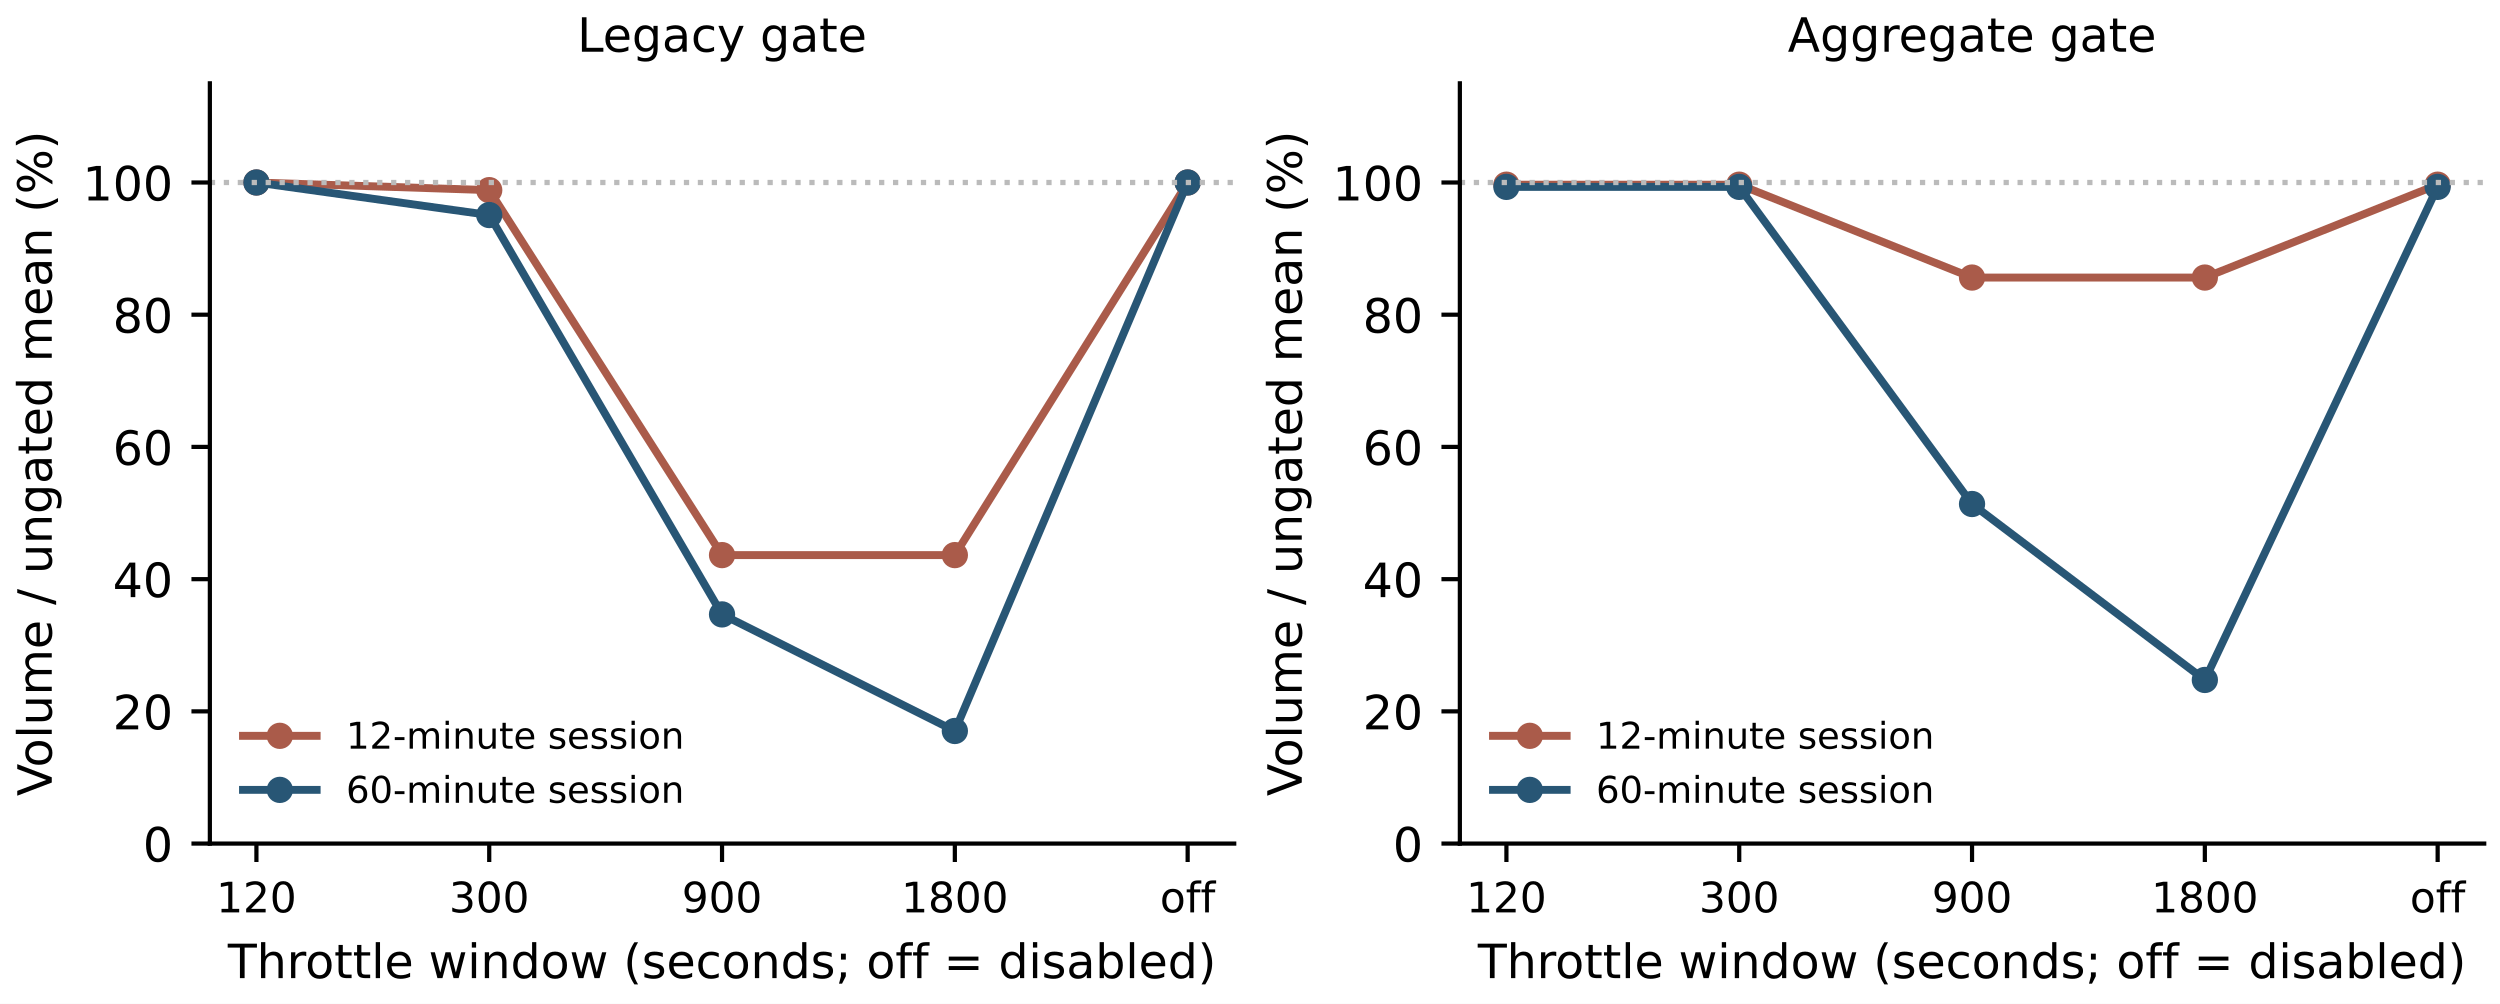
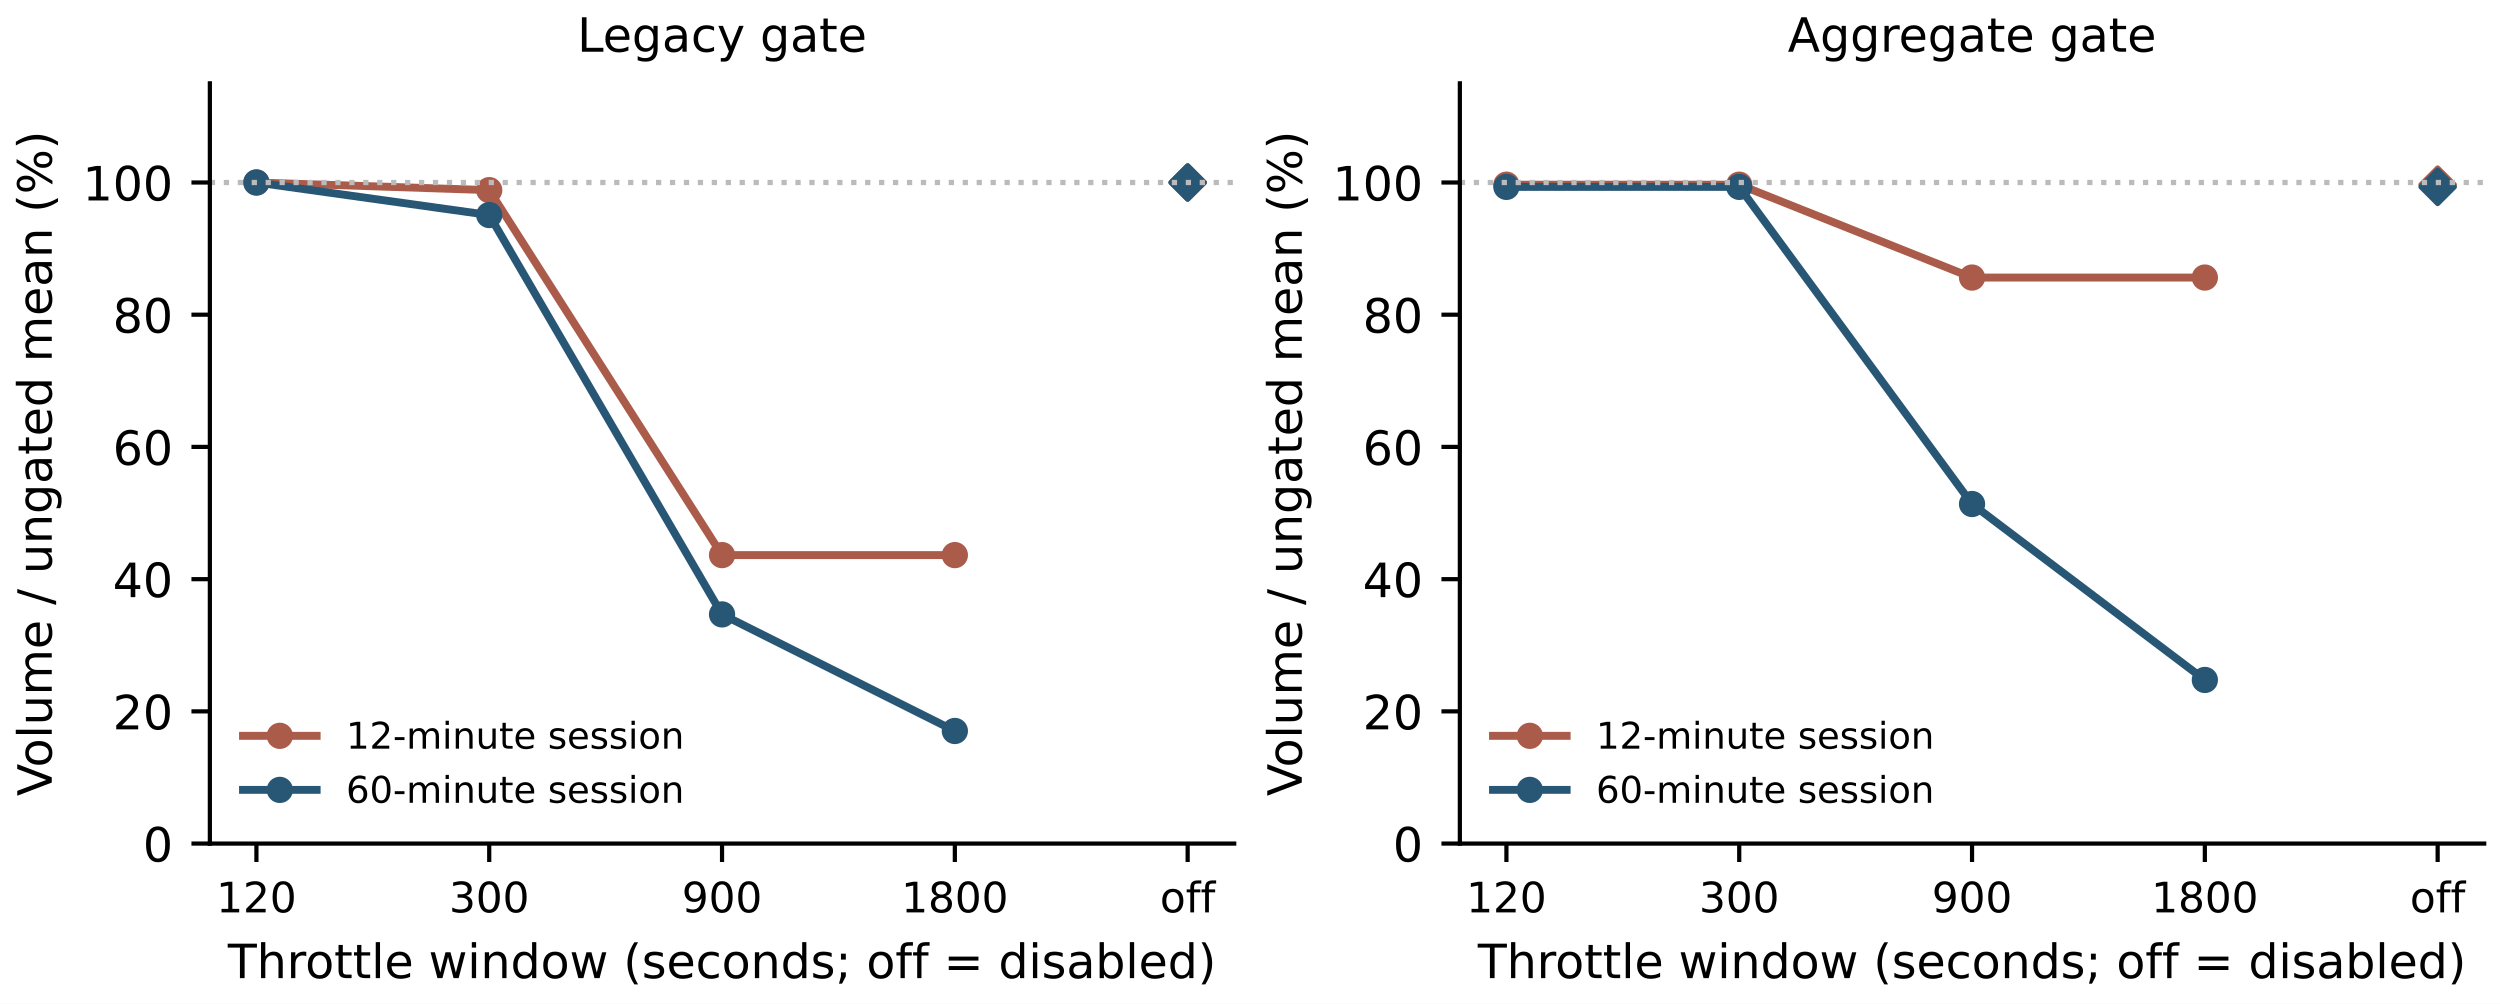
<svg xmlns="http://www.w3.org/2000/svg" xmlns:xlink="http://www.w3.org/1999/xlink" width="475.2pt" height="190.8pt" viewBox="0 0 475.2 190.8" version="1.1">
  <defs>
    <style type="text/css">*{stroke-linejoin: round; stroke-linecap: butt}</style>
  </defs>
  <g id="figure_1">
    <g id="patch_1">
      <path d="M 0 190.8 L 475.2 190.8 L 475.2 0 L 0 0 z " style="fill: #ffffff" />
    </g>
    <g id="axes_1">
      <g id="patch_2">
        <path d="M 39.889 160.347 L 234.6 160.347 L 234.6 15.839 L 39.889 15.839 z " style="fill: #ffffff" />
      </g>
+       <g id="PathCollection_1">
+         <defs>
+           <path id="m70704e3022" d="M -0 3.162 L 3.162 0 L 0 -3.162 L -3.162 -0 z " style="stroke: #aa5b4a" />
+         </defs>
+         <g clip-path="url(#p2a05500a01)">
+           <use xlink:href="#m70704e3022" x="225.749" y="34.688" style="fill: #aa5b4a; stroke: #aa5b4a" />
+         </g>
+       </g>
+       <g id="PathCollection_2">
+         <defs>
+           <path id="m6af4670e56" d="M -0 3.162 L 3.162 0 L 0 -3.162 L -3.162 -0 z " style="stroke: #285675" />
+         </defs>
+         <g clip-path="url(#p2a05500a01)">
+           <use xlink:href="#m6af4670e56" x="225.749" y="34.688" style="fill: #285675; stroke: #285675" />
+         </g>
+       </g>
      <g id="matplotlib.axis_1">
        <g id="xtick_1">
          <g id="line2d_1">
            <defs>
-               <path id="me702d3993a" d="M 0 0 L 0 3.5 " style="stroke: #000000; stroke-width: 0.8" />
+               <path id="m6a78c28ebf" d="M 0 0 L 0 3.5 " style="stroke: #000000; stroke-width: 0.8" />
            </defs>
            <g>
-               <use xlink:href="#me702d3993a" x="48.74" y="160.347" style="stroke: #000000; stroke-width: 0.8" />
+               <use xlink:href="#m6a78c28ebf" x="48.74" y="160.347" style="stroke: #000000; stroke-width: 0.8" />
            </g>
          </g>
          <g id="text_1">
            <text style="font-size: 8px; font-family: 'DejaVu Sans'; text-anchor: middle" x="48.74" y="173.426" transform="rotate(-0 48.73978 173.4257)">120</text>
          </g>
        </g>
        <g id="xtick_2">
          <g id="line2d_2">
            <g>
-               <use xlink:href="#me702d3993a" x="92.992" y="160.347" style="stroke: #000000; stroke-width: 0.8" />
+               <use xlink:href="#m6a78c28ebf" x="92.992" y="160.347" style="stroke: #000000; stroke-width: 0.8" />
            </g>
          </g>
          <g id="text_2">
            <text style="font-size: 8px; font-family: 'DejaVu Sans'; text-anchor: middle" x="92.992" y="173.426" transform="rotate(-0 92.99215 173.4257)">300</text>
          </g>
        </g>
        <g id="xtick_3">
          <g id="line2d_3">
            <g>
-               <use xlink:href="#me702d3993a" x="137.245" y="160.347" style="stroke: #000000; stroke-width: 0.8" />
+               <use xlink:href="#m6a78c28ebf" x="137.245" y="160.347" style="stroke: #000000; stroke-width: 0.8" />
            </g>
          </g>
          <g id="text_3">
            <text style="font-size: 8px; font-family: 'DejaVu Sans'; text-anchor: middle" x="137.245" y="173.426" transform="rotate(-0 137.2445 173.4257)">900</text>
          </g>
        </g>
        <g id="xtick_4">
          <g id="line2d_4">
            <g>
-               <use xlink:href="#me702d3993a" x="181.497" y="160.347" style="stroke: #000000; stroke-width: 0.8" />
+               <use xlink:href="#m6a78c28ebf" x="181.497" y="160.347" style="stroke: #000000; stroke-width: 0.8" />
            </g>
          </g>
          <g id="text_4">
            <text style="font-size: 8px; font-family: 'DejaVu Sans'; text-anchor: middle" x="181.497" y="173.426" transform="rotate(-0 181.4969 173.4257)">1800</text>
          </g>
        </g>
        <g id="xtick_5">
          <g id="line2d_5">
            <g>
-               <use xlink:href="#me702d3993a" x="225.749" y="160.347" style="stroke: #000000; stroke-width: 0.8" />
+               <use xlink:href="#m6a78c28ebf" x="225.749" y="160.347" style="stroke: #000000; stroke-width: 0.8" />
            </g>
          </g>
          <g id="text_5">
            <text style="font-size: 8px; font-family: 'DejaVu Sans'; text-anchor: middle" x="225.749" y="173.426" transform="rotate(-0 225.7493 173.4257)">off</text>
          </g>
        </g>
        <g id="text_6">
          <text style="font-size: 9px; font-family: 'DejaVu Sans'; text-anchor: middle" x="137.245" y="185.928" transform="rotate(-0 137.2445 185.928)">Throttle window (seconds; off = disabled)</text>
        </g>
      </g>
      <g id="matplotlib.axis_2">
        <g id="ytick_1">
          <g id="line2d_6">
            <defs>
-               <path id="me6138e9224" d="M 0 0 L -3.5 0 " style="stroke: #000000; stroke-width: 0.8" />
+               <path id="md7e315d5f9" d="M 0 0 L -3.5 0 " style="stroke: #000000; stroke-width: 0.8" />
            </defs>
            <g>
-               <use xlink:href="#me6138e9224" x="39.889" y="160.347" style="stroke: #000000; stroke-width: 0.8" />
+               <use xlink:href="#md7e315d5f9" x="39.889" y="160.347" style="stroke: #000000; stroke-width: 0.8" />
            </g>
          </g>
          <g id="text_7">
            <text style="font-size: 9px; font-family: 'DejaVu Sans'; text-anchor: end" x="32.889" y="163.766" transform="rotate(-0 32.8893 163.7662)">0</text>
          </g>
        </g>
        <g id="ytick_2">
          <g id="line2d_7">
            <g>
-               <use xlink:href="#me6138e9224" x="39.889" y="135.215" style="stroke: #000000; stroke-width: 0.8" />
+               <use xlink:href="#md7e315d5f9" x="39.889" y="135.215" style="stroke: #000000; stroke-width: 0.8" />
            </g>
          </g>
          <g id="text_8">
            <text style="font-size: 9px; font-family: 'DejaVu Sans'; text-anchor: end" x="32.889" y="138.634" transform="rotate(-0 32.8893 138.6344)">20</text>
          </g>
        </g>
        <g id="ytick_3">
          <g id="line2d_8">
            <g>
-               <use xlink:href="#me6138e9224" x="39.889" y="110.083" style="stroke: #000000; stroke-width: 0.8" />
+               <use xlink:href="#md7e315d5f9" x="39.889" y="110.083" style="stroke: #000000; stroke-width: 0.8" />
            </g>
          </g>
          <g id="text_9">
            <text style="font-size: 9px; font-family: 'DejaVu Sans'; text-anchor: end" x="32.889" y="113.503" transform="rotate(-0 32.8893 113.5026)">40</text>
          </g>
        </g>
        <g id="ytick_4">
          <g id="line2d_9">
            <g>
-               <use xlink:href="#me6138e9224" x="39.889" y="84.951" style="stroke: #000000; stroke-width: 0.8" />
+               <use xlink:href="#md7e315d5f9" x="39.889" y="84.951" style="stroke: #000000; stroke-width: 0.8" />
            </g>
          </g>
          <g id="text_10">
            <text style="font-size: 9px; font-family: 'DejaVu Sans'; text-anchor: end" x="32.889" y="88.371" transform="rotate(-0 32.8893 88.37071)">60</text>
          </g>
        </g>
        <g id="ytick_5">
          <g id="line2d_10">
            <g>
-               <use xlink:href="#me6138e9224" x="39.889" y="59.82" style="stroke: #000000; stroke-width: 0.8" />
+               <use xlink:href="#md7e315d5f9" x="39.889" y="59.82" style="stroke: #000000; stroke-width: 0.8" />
            </g>
          </g>
          <g id="text_11">
            <text style="font-size: 9px; font-family: 'DejaVu Sans'; text-anchor: end" x="32.889" y="63.239" transform="rotate(-0 32.8893 63.23886)">80</text>
          </g>
        </g>
        <g id="ytick_6">
          <g id="line2d_11">
            <g>
-               <use xlink:href="#me6138e9224" x="39.889" y="34.688" style="stroke: #000000; stroke-width: 0.8" />
+               <use xlink:href="#md7e315d5f9" x="39.889" y="34.688" style="stroke: #000000; stroke-width: 0.8" />
            </g>
          </g>
          <g id="text_12">
            <text style="font-size: 9px; font-family: 'DejaVu Sans'; text-anchor: end" x="32.889" y="38.107" transform="rotate(-0 32.8893 38.10701)">100</text>
          </g>
        </g>
        <g id="text_13">
          <text style="font-size: 9px; font-family: 'DejaVu Sans'; text-anchor: middle" x="9.839" y="88.093" transform="rotate(-90 9.838834 88.09289)">Volume / ungated mean (%)</text>
        </g>
      </g>
      <g id="line2d_12">
-         <path d="M 48.74 34.688 L 92.992 36.142 L 137.245 105.514 L 181.497 105.514 L 225.749 34.688 " clip-path="url(#p7f02f29b59)" style="fill: none; stroke: #aa5b4a; stroke-width: 1.5; stroke-linecap: square" />
+         <path d="M 48.74 34.688 L 92.992 36.142 L 137.245 105.514 L 181.497 105.514 " clip-path="url(#p2a05500a01)" style="fill: none; stroke: #aa5b4a; stroke-width: 1.5; stroke-linecap: square" />
        <defs>
-           <path id="m2bc9d92d30" d="M 0 2 C 0.53 2 1.039 1.789 1.414 1.414 C 1.789 1.039 2 0.53 2 0 C 2 -0.53 1.789 -1.039 1.414 -1.414 C 1.039 -1.789 0.53 -2 0 -2 C -0.53 -2 -1.039 -1.789 -1.414 -1.414 C -1.789 -1.039 -2 -0.53 -2 0 C -2 0.53 -1.789 1.039 -1.414 1.414 C -1.039 1.789 -0.53 2 0 2 z " style="stroke: #aa5b4a" />
+           <path id="m37b52ae103" d="M 0 2 C 0.53 2 1.039 1.789 1.414 1.414 C 1.789 1.039 2 0.53 2 0 C 2 -0.53 1.789 -1.039 1.414 -1.414 C 1.039 -1.789 0.53 -2 0 -2 C -0.53 -2 -1.039 -1.789 -1.414 -1.414 C -1.789 -1.039 -2 -0.53 -2 0 C -2 0.53 -1.789 1.039 -1.414 1.414 C -1.039 1.789 -0.53 2 0 2 z " style="stroke: #aa5b4a" />
        </defs>
-         <g clip-path="url(#p7f02f29b59)">
-           <use xlink:href="#m2bc9d92d30" x="48.74" y="34.688" style="fill: #aa5b4a; stroke: #aa5b4a" />
-           <use xlink:href="#m2bc9d92d30" x="92.992" y="36.142" style="fill: #aa5b4a; stroke: #aa5b4a" />
-           <use xlink:href="#m2bc9d92d30" x="137.245" y="105.514" style="fill: #aa5b4a; stroke: #aa5b4a" />
-           <use xlink:href="#m2bc9d92d30" x="181.497" y="105.514" style="fill: #aa5b4a; stroke: #aa5b4a" />
-           <use xlink:href="#m2bc9d92d30" x="225.749" y="34.688" style="fill: #aa5b4a; stroke: #aa5b4a" />
+         <g clip-path="url(#p2a05500a01)">
+           <use xlink:href="#m37b52ae103" x="48.74" y="34.688" style="fill: #aa5b4a; stroke: #aa5b4a" />
+           <use xlink:href="#m37b52ae103" x="92.992" y="36.142" style="fill: #aa5b4a; stroke: #aa5b4a" />
+           <use xlink:href="#m37b52ae103" x="137.245" y="105.514" style="fill: #aa5b4a; stroke: #aa5b4a" />
+           <use xlink:href="#m37b52ae103" x="181.497" y="105.514" style="fill: #aa5b4a; stroke: #aa5b4a" />
        </g>
      </g>
      <g id="line2d_13">
-         <path d="M 48.74 34.688 L 92.992 40.875 L 137.245 116.788 L 181.497 138.944 L 225.749 34.688 " clip-path="url(#p7f02f29b59)" style="fill: none; stroke: #285675; stroke-width: 1.5; stroke-linecap: square" />
+         <path d="M 48.74 34.688 L 92.992 40.875 L 137.245 116.788 L 181.497 138.944 " clip-path="url(#p2a05500a01)" style="fill: none; stroke: #285675; stroke-width: 1.5; stroke-linecap: square" />
        <defs>
-           <path id="m5bad78faff" d="M 0 2 C 0.53 2 1.039 1.789 1.414 1.414 C 1.789 1.039 2 0.53 2 0 C 2 -0.53 1.789 -1.039 1.414 -1.414 C 1.039 -1.789 0.53 -2 0 -2 C -0.53 -2 -1.039 -1.789 -1.414 -1.414 C -1.789 -1.039 -2 -0.53 -2 0 C -2 0.53 -1.789 1.039 -1.414 1.414 C -1.039 1.789 -0.53 2 0 2 z " style="stroke: #285675" />
+           <path id="mbeaf550b1c" d="M 0 2 C 0.53 2 1.039 1.789 1.414 1.414 C 1.789 1.039 2 0.53 2 0 C 2 -0.53 1.789 -1.039 1.414 -1.414 C 1.039 -1.789 0.53 -2 0 -2 C -0.53 -2 -1.039 -1.789 -1.414 -1.414 C -1.789 -1.039 -2 -0.53 -2 0 C -2 0.53 -1.789 1.039 -1.414 1.414 C -1.039 1.789 -0.53 2 0 2 z " style="stroke: #285675" />
        </defs>
-         <g clip-path="url(#p7f02f29b59)">
-           <use xlink:href="#m5bad78faff" x="48.74" y="34.688" style="fill: #285675; stroke: #285675" />
-           <use xlink:href="#m5bad78faff" x="92.992" y="40.875" style="fill: #285675; stroke: #285675" />
-           <use xlink:href="#m5bad78faff" x="137.245" y="116.788" style="fill: #285675; stroke: #285675" />
-           <use xlink:href="#m5bad78faff" x="181.497" y="138.944" style="fill: #285675; stroke: #285675" />
-           <use xlink:href="#m5bad78faff" x="225.749" y="34.688" style="fill: #285675; stroke: #285675" />
+         <g clip-path="url(#p2a05500a01)">
+           <use xlink:href="#mbeaf550b1c" x="48.74" y="34.688" style="fill: #285675; stroke: #285675" />
+           <use xlink:href="#mbeaf550b1c" x="92.992" y="40.875" style="fill: #285675; stroke: #285675" />
+           <use xlink:href="#mbeaf550b1c" x="137.245" y="116.788" style="fill: #285675; stroke: #285675" />
+           <use xlink:href="#mbeaf550b1c" x="181.497" y="138.944" style="fill: #285675; stroke: #285675" />
        </g>
      </g>
      <g id="line2d_14">
-         <path d="M 39.889 34.688 L 234.6 34.688 " clip-path="url(#p7f02f29b59)" style="fill: none; stroke-dasharray: 1,1.65; stroke-dashoffset: 0; stroke: #bbbbbb" />
+         <path d="M 39.889 34.688 L 234.6 34.688 " clip-path="url(#p2a05500a01)" style="fill: none; stroke-dasharray: 1,1.65; stroke-dashoffset: 0; stroke: #bbbbbb" />
      </g>
      <g id="patch_3">
        <path d="M 39.889 160.347 L 39.889 15.839 " style="fill: none; stroke: #000000; stroke-width: 0.8; stroke-linejoin: miter; stroke-linecap: square" />
      </g>
      <g id="patch_4">
        <path d="M 39.889 160.347 L 234.6 160.347 " style="fill: none; stroke: #000000; stroke-width: 0.8; stroke-linejoin: miter; stroke-linecap: square" />
      </g>
      <g id="text_14">
        <text style="font-size: 9px; font-family: 'DejaVu Sans'; text-anchor: middle" x="137.245" y="9.839" transform="rotate(-0 137.2445 9.838834)">Legacy gate</text>
      </g>
      <g id="legend_1">
        <g id="line2d_15">
          <path d="M 46.189 139.866 L 53.189 139.866 L 60.189 139.866 " style="fill: none; stroke: #aa5b4a; stroke-width: 1.5; stroke-linecap: square" />
          <g>
-             <use xlink:href="#m2bc9d92d30" x="53.189" y="139.866" style="fill: #aa5b4a; stroke: #aa5b4a" />
+             <use xlink:href="#m37b52ae103" x="53.189" y="139.866" style="fill: #aa5b4a; stroke: #aa5b4a" />
          </g>
        </g>
        <g id="text_15">
          <text style="font-size: 7px; font-family: 'DejaVu Sans'; text-anchor: start" x="65.789" y="142.316" transform="rotate(-0 65.7893 142.3165)">12-minute session</text>
        </g>
        <g id="line2d_16">
          <path d="M 46.189 150.141 L 53.189 150.141 L 60.189 150.141 " style="fill: none; stroke: #285675; stroke-width: 1.5; stroke-linecap: square" />
          <g>
-             <use xlink:href="#m5bad78faff" x="53.189" y="150.141" style="fill: #285675; stroke: #285675" />
+             <use xlink:href="#mbeaf550b1c" x="53.189" y="150.141" style="fill: #285675; stroke: #285675" />
          </g>
        </g>
        <g id="text_16">
          <text style="font-size: 7px; font-family: 'DejaVu Sans'; text-anchor: start" x="65.789" y="152.591" transform="rotate(-0 65.7893 152.5912)">60-minute session</text>
        </g>
      </g>
    </g>
    <g id="axes_2">
      <g id="patch_5">
        <path d="M 277.489 160.347 L 472.2 160.347 L 472.2 15.839 L 277.489 15.839 z " style="fill: #ffffff" />
      </g>
+       <g id="PathCollection_3">
+         <g clip-path="url(#p7f4ff2da75)">
+           <use xlink:href="#m70704e3022" x="463.349" y="35.103" style="fill: #aa5b4a; stroke: #aa5b4a" />
+         </g>
+       </g>
+       <g id="PathCollection_4">
+         <g clip-path="url(#p7f4ff2da75)">
+           <use xlink:href="#m6af4670e56" x="463.349" y="35.524" style="fill: #285675; stroke: #285675" />
+         </g>
+       </g>
      <g id="matplotlib.axis_3">
        <g id="xtick_6">
          <g id="line2d_17">
            <g>
-               <use xlink:href="#me702d3993a" x="286.34" y="160.347" style="stroke: #000000; stroke-width: 0.8" />
+               <use xlink:href="#m6a78c28ebf" x="286.34" y="160.347" style="stroke: #000000; stroke-width: 0.8" />
            </g>
          </g>
          <g id="text_17">
            <text style="font-size: 8px; font-family: 'DejaVu Sans'; text-anchor: middle" x="286.34" y="173.426" transform="rotate(-0 286.3398 173.4257)">120</text>
          </g>
        </g>
        <g id="xtick_7">
          <g id="line2d_18">
            <g>
-               <use xlink:href="#me702d3993a" x="330.592" y="160.347" style="stroke: #000000; stroke-width: 0.8" />
+               <use xlink:href="#m6a78c28ebf" x="330.592" y="160.347" style="stroke: #000000; stroke-width: 0.8" />
            </g>
          </g>
          <g id="text_18">
            <text style="font-size: 8px; font-family: 'DejaVu Sans'; text-anchor: middle" x="330.592" y="173.426" transform="rotate(-0 330.5922 173.4257)">300</text>
          </g>
        </g>
        <g id="xtick_8">
          <g id="line2d_19">
            <g>
-               <use xlink:href="#me702d3993a" x="374.845" y="160.347" style="stroke: #000000; stroke-width: 0.8" />
+               <use xlink:href="#m6a78c28ebf" x="374.845" y="160.347" style="stroke: #000000; stroke-width: 0.8" />
            </g>
          </g>
          <g id="text_19">
            <text style="font-size: 8px; font-family: 'DejaVu Sans'; text-anchor: middle" x="374.845" y="173.426" transform="rotate(-0 374.8445 173.4257)">900</text>
          </g>
        </g>
        <g id="xtick_9">
          <g id="line2d_20">
            <g>
-               <use xlink:href="#me702d3993a" x="419.097" y="160.347" style="stroke: #000000; stroke-width: 0.8" />
+               <use xlink:href="#m6a78c28ebf" x="419.097" y="160.347" style="stroke: #000000; stroke-width: 0.8" />
            </g>
          </g>
          <g id="text_20">
            <text style="font-size: 8px; font-family: 'DejaVu Sans'; text-anchor: middle" x="419.097" y="173.426" transform="rotate(-0 419.0969 173.4257)">1800</text>
          </g>
        </g>
        <g id="xtick_10">
          <g id="line2d_21">
            <g>
-               <use xlink:href="#me702d3993a" x="463.349" y="160.347" style="stroke: #000000; stroke-width: 0.8" />
+               <use xlink:href="#m6a78c28ebf" x="463.349" y="160.347" style="stroke: #000000; stroke-width: 0.8" />
            </g>
          </g>
          <g id="text_21">
            <text style="font-size: 8px; font-family: 'DejaVu Sans'; text-anchor: middle" x="463.349" y="173.426" transform="rotate(-0 463.3493 173.4257)">off</text>
          </g>
        </g>
        <g id="text_22">
          <text style="font-size: 9px; font-family: 'DejaVu Sans'; text-anchor: middle" x="374.845" y="185.928" transform="rotate(-0 374.8445 185.928)">Throttle window (seconds; off = disabled)</text>
        </g>
      </g>
      <g id="matplotlib.axis_4">
        <g id="ytick_7">
          <g id="line2d_22">
            <g>
-               <use xlink:href="#me6138e9224" x="277.489" y="160.347" style="stroke: #000000; stroke-width: 0.8" />
+               <use xlink:href="#md7e315d5f9" x="277.489" y="160.347" style="stroke: #000000; stroke-width: 0.8" />
            </g>
          </g>
          <g id="text_23">
            <text style="font-size: 9px; font-family: 'DejaVu Sans'; text-anchor: end" x="270.489" y="163.766" transform="rotate(-0 270.4893 163.7662)">0</text>
          </g>
        </g>
        <g id="ytick_8">
          <g id="line2d_23">
            <g>
-               <use xlink:href="#me6138e9224" x="277.489" y="135.215" style="stroke: #000000; stroke-width: 0.8" />
+               <use xlink:href="#md7e315d5f9" x="277.489" y="135.215" style="stroke: #000000; stroke-width: 0.8" />
            </g>
          </g>
          <g id="text_24">
            <text style="font-size: 9px; font-family: 'DejaVu Sans'; text-anchor: end" x="270.489" y="138.634" transform="rotate(-0 270.4893 138.6344)">20</text>
          </g>
        </g>
        <g id="ytick_9">
          <g id="line2d_24">
            <g>
-               <use xlink:href="#me6138e9224" x="277.489" y="110.083" style="stroke: #000000; stroke-width: 0.8" />
+               <use xlink:href="#md7e315d5f9" x="277.489" y="110.083" style="stroke: #000000; stroke-width: 0.8" />
            </g>
          </g>
          <g id="text_25">
            <text style="font-size: 9px; font-family: 'DejaVu Sans'; text-anchor: end" x="270.489" y="113.503" transform="rotate(-0 270.4893 113.5026)">40</text>
          </g>
        </g>
        <g id="ytick_10">
          <g id="line2d_25">
            <g>
-               <use xlink:href="#me6138e9224" x="277.489" y="84.951" style="stroke: #000000; stroke-width: 0.8" />
+               <use xlink:href="#md7e315d5f9" x="277.489" y="84.951" style="stroke: #000000; stroke-width: 0.8" />
            </g>
          </g>
          <g id="text_26">
            <text style="font-size: 9px; font-family: 'DejaVu Sans'; text-anchor: end" x="270.489" y="88.371" transform="rotate(-0 270.4893 88.37071)">60</text>
          </g>
        </g>
        <g id="ytick_11">
          <g id="line2d_26">
            <g>
-               <use xlink:href="#me6138e9224" x="277.489" y="59.82" style="stroke: #000000; stroke-width: 0.8" />
+               <use xlink:href="#md7e315d5f9" x="277.489" y="59.82" style="stroke: #000000; stroke-width: 0.8" />
            </g>
          </g>
          <g id="text_27">
            <text style="font-size: 9px; font-family: 'DejaVu Sans'; text-anchor: end" x="270.489" y="63.239" transform="rotate(-0 270.4893 63.23886)">80</text>
          </g>
        </g>
        <g id="ytick_12">
          <g id="line2d_27">
            <g>
-               <use xlink:href="#me6138e9224" x="277.489" y="34.688" style="stroke: #000000; stroke-width: 0.8" />
+               <use xlink:href="#md7e315d5f9" x="277.489" y="34.688" style="stroke: #000000; stroke-width: 0.8" />
            </g>
          </g>
          <g id="text_28">
            <text style="font-size: 9px; font-family: 'DejaVu Sans'; text-anchor: end" x="270.489" y="38.107" transform="rotate(-0 270.4893 38.10701)">100</text>
          </g>
        </g>
        <g id="text_29">
          <text style="font-size: 9px; font-family: 'DejaVu Sans'; text-anchor: middle" x="247.439" y="88.093" transform="rotate(-90 247.4388 88.09289)">Volume / ungated mean (%)</text>
        </g>
      </g>
      <g id="line2d_28">
-         <path d="M 286.34 35.103 L 330.592 35.103 L 374.845 52.758 L 419.097 52.758 L 463.349 35.103 " clip-path="url(#p771607d4f7)" style="fill: none; stroke: #aa5b4a; stroke-width: 1.5; stroke-linecap: square" />
-         <g clip-path="url(#p771607d4f7)">
-           <use xlink:href="#m2bc9d92d30" x="286.34" y="35.103" style="fill: #aa5b4a; stroke: #aa5b4a" />
-           <use xlink:href="#m2bc9d92d30" x="330.592" y="35.103" style="fill: #aa5b4a; stroke: #aa5b4a" />
-           <use xlink:href="#m2bc9d92d30" x="374.845" y="52.758" style="fill: #aa5b4a; stroke: #aa5b4a" />
-           <use xlink:href="#m2bc9d92d30" x="419.097" y="52.758" style="fill: #aa5b4a; stroke: #aa5b4a" />
-           <use xlink:href="#m2bc9d92d30" x="463.349" y="35.103" style="fill: #aa5b4a; stroke: #aa5b4a" />
+         <path d="M 286.34 35.103 L 330.592 35.103 L 374.845 52.758 L 419.097 52.758 " clip-path="url(#p7f4ff2da75)" style="fill: none; stroke: #aa5b4a; stroke-width: 1.5; stroke-linecap: square" />
+         <g clip-path="url(#p7f4ff2da75)">
+           <use xlink:href="#m37b52ae103" x="286.34" y="35.103" style="fill: #aa5b4a; stroke: #aa5b4a" />
+           <use xlink:href="#m37b52ae103" x="330.592" y="35.103" style="fill: #aa5b4a; stroke: #aa5b4a" />
+           <use xlink:href="#m37b52ae103" x="374.845" y="52.758" style="fill: #aa5b4a; stroke: #aa5b4a" />
+           <use xlink:href="#m37b52ae103" x="419.097" y="52.758" style="fill: #aa5b4a; stroke: #aa5b4a" />
        </g>
      </g>
      <g id="line2d_29">
-         <path d="M 286.34 35.524 L 330.592 35.524 L 374.845 95.803 L 419.097 129.246 L 463.349 35.524 " clip-path="url(#p771607d4f7)" style="fill: none; stroke: #285675; stroke-width: 1.5; stroke-linecap: square" />
-         <g clip-path="url(#p771607d4f7)">
-           <use xlink:href="#m5bad78faff" x="286.34" y="35.524" style="fill: #285675; stroke: #285675" />
-           <use xlink:href="#m5bad78faff" x="330.592" y="35.524" style="fill: #285675; stroke: #285675" />
-           <use xlink:href="#m5bad78faff" x="374.845" y="95.803" style="fill: #285675; stroke: #285675" />
-           <use xlink:href="#m5bad78faff" x="419.097" y="129.246" style="fill: #285675; stroke: #285675" />
-           <use xlink:href="#m5bad78faff" x="463.349" y="35.524" style="fill: #285675; stroke: #285675" />
+         <path d="M 286.34 35.524 L 330.592 35.524 L 374.845 95.803 L 419.097 129.246 " clip-path="url(#p7f4ff2da75)" style="fill: none; stroke: #285675; stroke-width: 1.5; stroke-linecap: square" />
+         <g clip-path="url(#p7f4ff2da75)">
+           <use xlink:href="#mbeaf550b1c" x="286.34" y="35.524" style="fill: #285675; stroke: #285675" />
+           <use xlink:href="#mbeaf550b1c" x="330.592" y="35.524" style="fill: #285675; stroke: #285675" />
+           <use xlink:href="#mbeaf550b1c" x="374.845" y="95.803" style="fill: #285675; stroke: #285675" />
+           <use xlink:href="#mbeaf550b1c" x="419.097" y="129.246" style="fill: #285675; stroke: #285675" />
        </g>
      </g>
      <g id="line2d_30">
-         <path d="M 277.489 34.688 L 472.2 34.688 " clip-path="url(#p771607d4f7)" style="fill: none; stroke-dasharray: 1,1.65; stroke-dashoffset: 0; stroke: #bbbbbb" />
+         <path d="M 277.489 34.688 L 472.2 34.688 " clip-path="url(#p7f4ff2da75)" style="fill: none; stroke-dasharray: 1,1.65; stroke-dashoffset: 0; stroke: #bbbbbb" />
      </g>
      <g id="patch_6">
        <path d="M 277.489 160.347 L 277.489 15.839 " style="fill: none; stroke: #000000; stroke-width: 0.8; stroke-linejoin: miter; stroke-linecap: square" />
      </g>
      <g id="patch_7">
        <path d="M 277.489 160.347 L 472.2 160.347 " style="fill: none; stroke: #000000; stroke-width: 0.8; stroke-linejoin: miter; stroke-linecap: square" />
      </g>
      <g id="text_30">
        <text style="font-size: 9px; font-family: 'DejaVu Sans'; text-anchor: middle" x="374.845" y="9.839" transform="rotate(-0 374.8445 9.838834)">Aggregate gate</text>
      </g>
      <g id="legend_2">
        <g id="line2d_31">
          <path d="M 283.789 139.866 L 290.789 139.866 L 297.789 139.866 " style="fill: none; stroke: #aa5b4a; stroke-width: 1.5; stroke-linecap: square" />
          <g>
-             <use xlink:href="#m2bc9d92d30" x="290.789" y="139.866" style="fill: #aa5b4a; stroke: #aa5b4a" />
+             <use xlink:href="#m37b52ae103" x="290.789" y="139.866" style="fill: #aa5b4a; stroke: #aa5b4a" />
          </g>
        </g>
        <g id="text_31">
          <text style="font-size: 7px; font-family: 'DejaVu Sans'; text-anchor: start" x="303.389" y="142.316" transform="rotate(-0 303.3893 142.3165)">12-minute session</text>
        </g>
        <g id="line2d_32">
          <path d="M 283.789 150.141 L 290.789 150.141 L 297.789 150.141 " style="fill: none; stroke: #285675; stroke-width: 1.5; stroke-linecap: square" />
          <g>
-             <use xlink:href="#m5bad78faff" x="290.789" y="150.141" style="fill: #285675; stroke: #285675" />
+             <use xlink:href="#mbeaf550b1c" x="290.789" y="150.141" style="fill: #285675; stroke: #285675" />
          </g>
        </g>
        <g id="text_32">
          <text style="font-size: 7px; font-family: 'DejaVu Sans'; text-anchor: start" x="303.389" y="152.591" transform="rotate(-0 303.3893 152.5912)">60-minute session</text>
        </g>
      </g>
    </g>
  </g>
  <defs>
-     <clipPath id="p7f02f29b59">
+     <clipPath id="p2a05500a01">
      <rect x="39.889" y="15.839" width="194.71" height="144.508" />
    </clipPath>
-     <clipPath id="p771607d4f7">
+     <clipPath id="p7f4ff2da75">
      <rect x="277.489" y="15.839" width="194.71" height="144.508" />
    </clipPath>
  </defs>
</svg>
